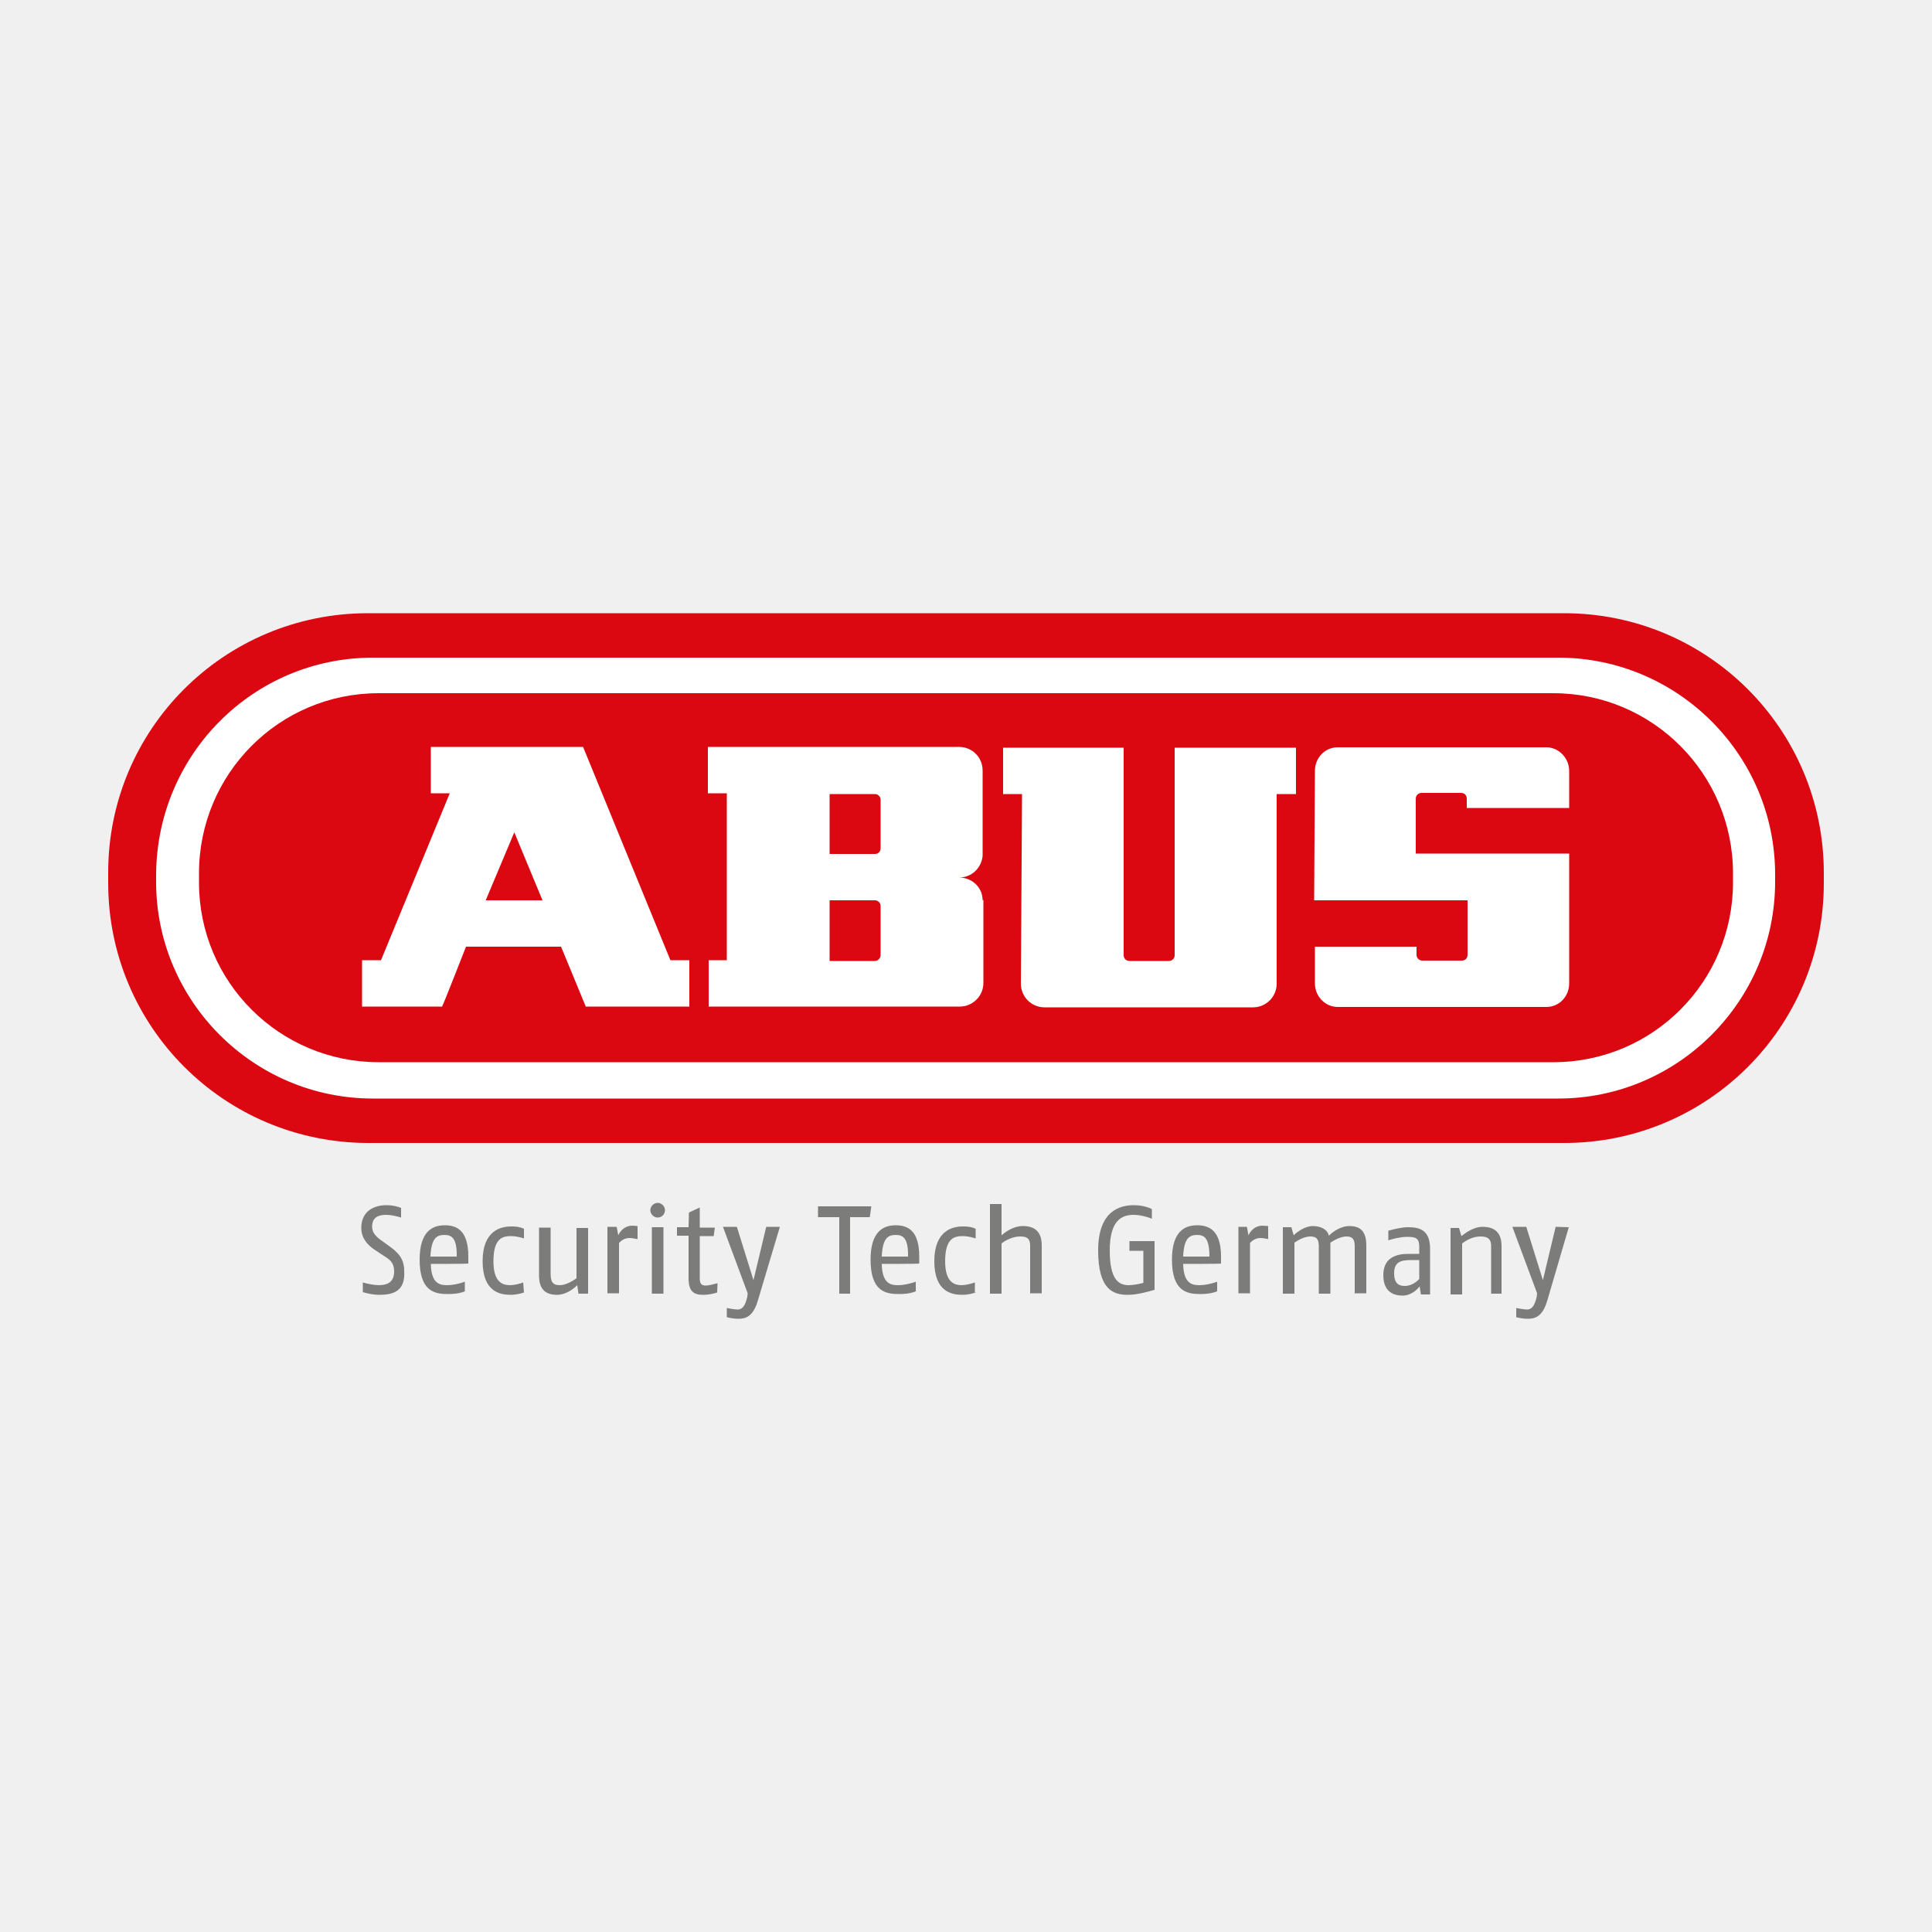
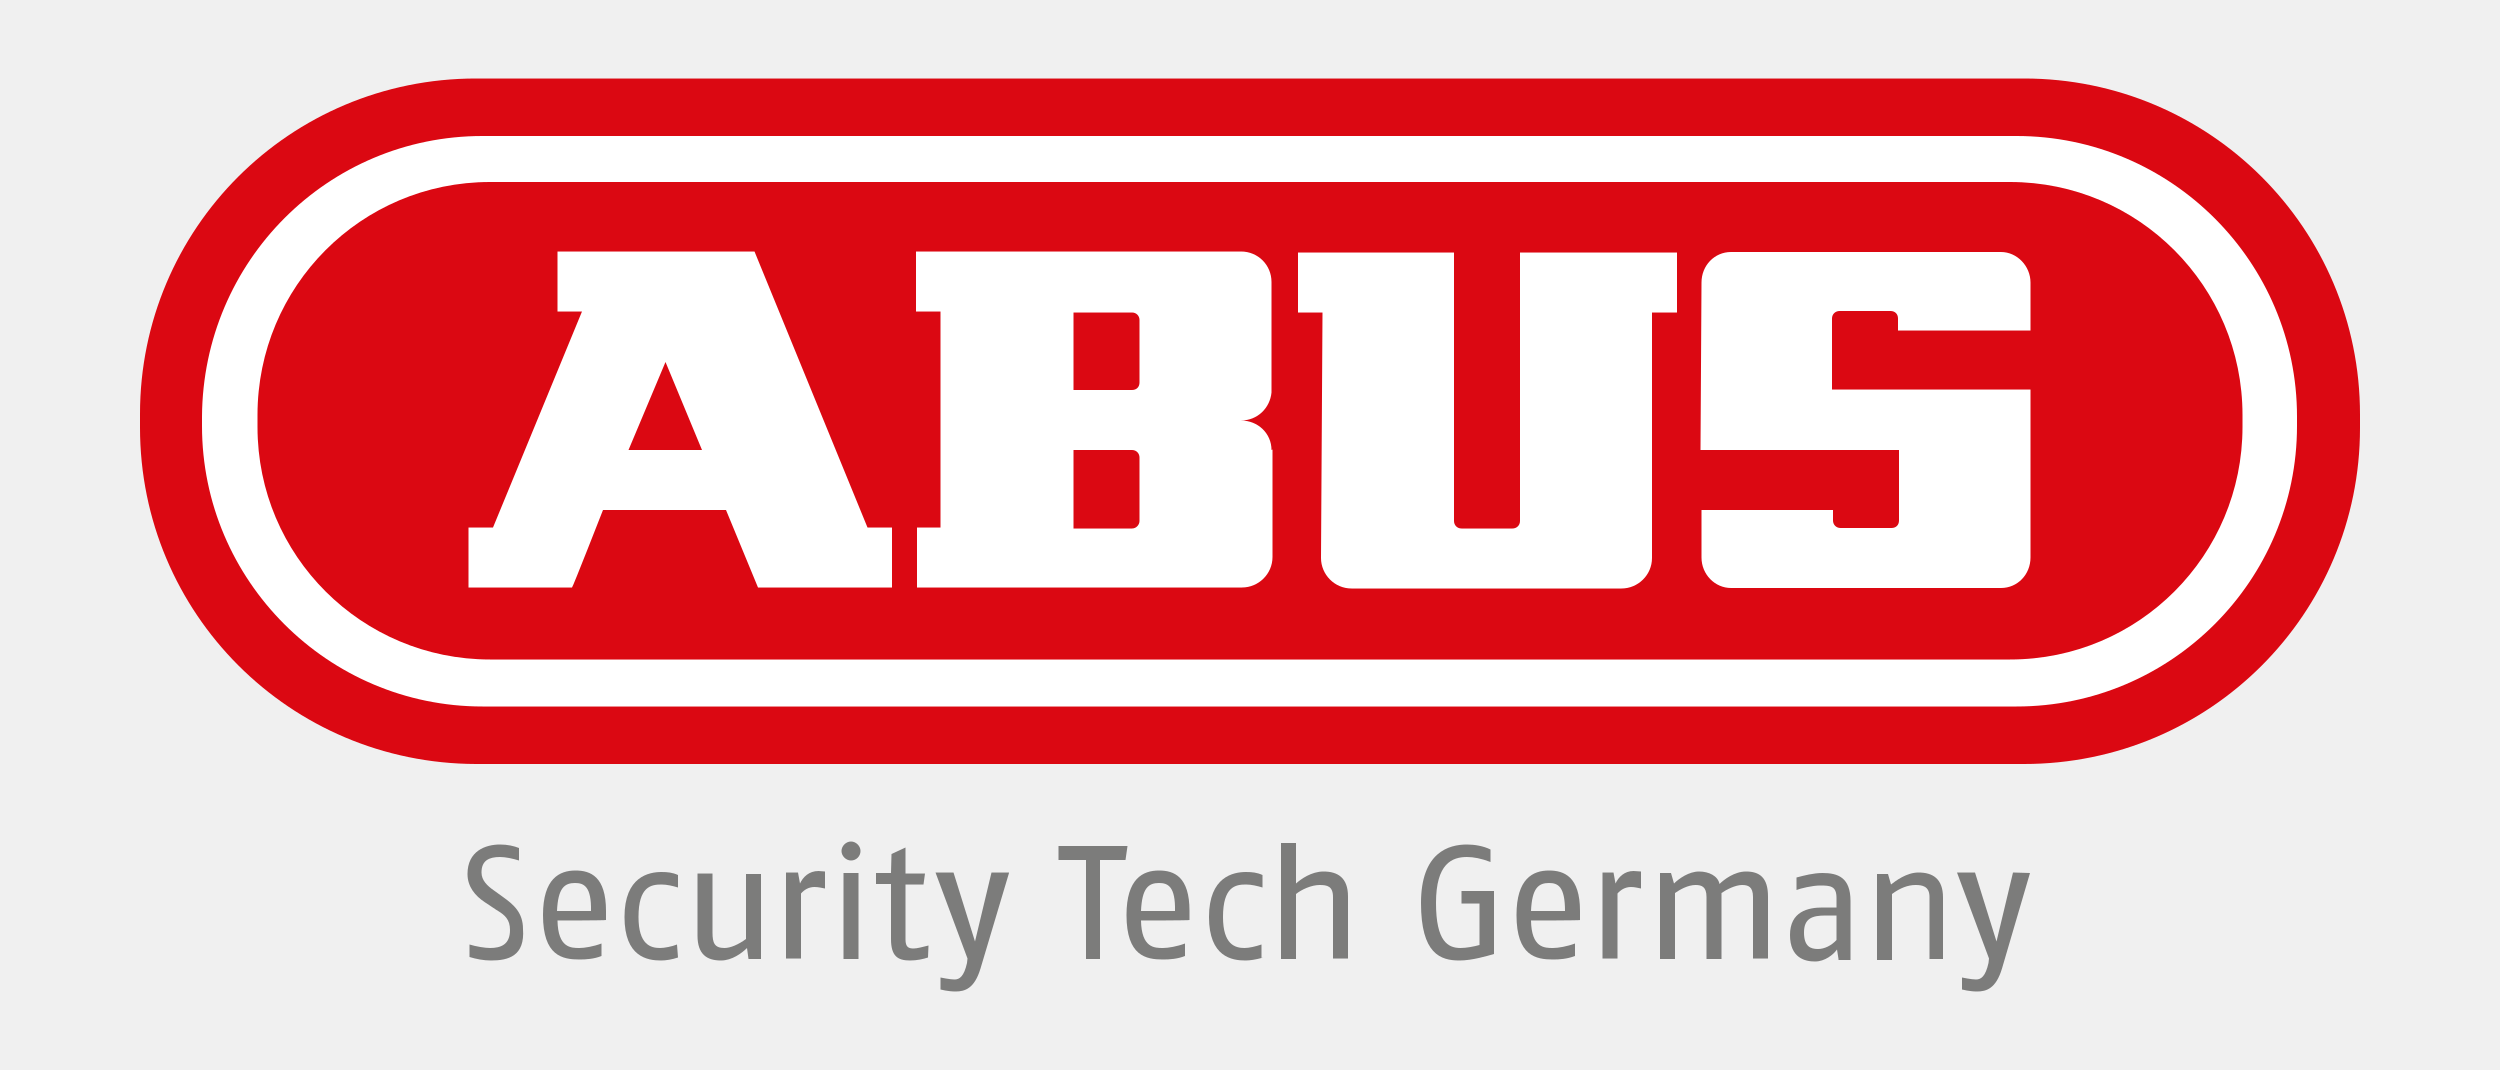
- <svg xmlns="http://www.w3.org/2000/svg" version="1.1" id="Calque_1" x="0px" y="0px" viewBox="-99 1.3 500 500" style="enable-background:new -99 1.3 500 500;" xml:space="preserve">
+ <svg xmlns="http://www.w3.org/2000/svg" version="1.1" id="Calque_1" x="0px" y="0px" viewBox="0 0 500 214" style="enable-background:new 0 0 500 214;" xml:space="preserve">
  <style type="text/css">
	.st0{fill:#DB0812;}
	.st1{fill:#FFFFFF;}
	.st2{fill:#7C7C7B;}
</style>
-   <g>
-     <path class="st0" d="M-3.8,160h309.6c37.1,0,67.2,30,67.2,67.2v2.7c0,37.1-30,67.2-67.2,67.2H-3.8C-41,297-71,267-71,229.8v-2.7   C-71,190-41,160-3.8,160" />
-     <path class="st1" d="M-2.5,171.5h306.8c30.9,0,56.1,25.2,56.1,56.1v1.9c0,30.9-25.2,56.1-56.1,56.1H-2.5   c-30.9,0-56.1-25.2-56.1-56.1v-1.9C-58.4,196.5-33.4,171.5-2.5,171.5" />
-     <path class="st0" d="M303,180.7H-1c-25.8,0-46.5,20.9-46.5,46.6v2.4c0,25.8,20.9,46.5,46.5,46.5h304c25.8,0,46.5-20.9,46.5-46.5   v-2.4C349.5,201.6,328.7,180.7,303,180.7" />
-     <path class="st1" d="M26.7,234.3l7.4-17.6l7.3,17.6H26.7z M74.5,249.8l-22.6-55.2H12.5v12h4.9l-17.8,43.2h-4.9v12h20.7   c0.1,0.1,6.2-15.5,6.2-15.5h24.6l6.4,15.5h26.8v-12C79.4,249.8,74.5,249.8,74.5,249.8z M128.9,220.8c0,0.9-0.6,1.5-1.5,1.5h-11.7   v-15.5h11.7c0.9,0,1.5,0.7,1.5,1.5V220.8z M128.9,248.5c0,0.7-0.6,1.5-1.5,1.5h-11.7v-15.7h11.7c0.9,0,1.5,0.7,1.5,1.5   C128.9,235.8,128.9,248.5,128.9,248.5z M155.3,234.3c0-3.3-2.7-5.9-6.1-5.9c3.3,0,5.8-2.5,6.1-5.6v-22.1c0-3.4-2.7-6.1-6.1-6.1h-65   v12h4.9v43.2h-4.7v12h65c3.3,0,6.1-2.7,6.1-6.1v-21.5L155.3,234.3L155.3,234.3z M241.1,234.3h39.7v14.1c0,0.9-0.6,1.5-1.5,1.5   h-10.2c-0.9,0-1.5-0.7-1.5-1.5v-2.1h-26.3v9.5c0,3.4,2.7,6.1,5.9,6.1h54c3.3,0,5.9-2.7,5.9-6.1v-33.6h-39.7v-14.2   c0-0.9,0.7-1.5,1.5-1.5h10.2c0.9,0,1.5,0.6,1.5,1.5v2.4h26.5v-9.6c0-3.3-2.7-6.1-5.9-6.1h-54c-3.3,0-5.9,2.7-5.9,6.1L241.1,234.3   L241.1,234.3z M165.2,255.9c0,3.3,2.7,6.1,6.1,6.1h54c3.3,0,6.1-2.7,6.1-6.1v-49.1h5v-12H205v53.7c0,0.9-0.7,1.5-1.5,1.5h-10.2   c-0.9,0-1.5-0.7-1.5-1.5v-53.7h-31.2v12h4.9L165.2,255.9L165.2,255.9z" />
-     <path class="st2" d="M-0.8,336.4c-1.5,0-3-0.3-4.3-0.7v-2.5c1.3,0.4,3.1,0.7,4.1,0.7c2.2,0,4-0.7,4-3.6c0-2.1-1-3-2.7-4l-2.4-1.6   c-1.8-1.2-3.4-3-3.4-5.6c0-4.6,3.6-5.9,6.5-5.9c1.5,0,2.8,0.3,3.8,0.7v2.5c-1.3-0.4-2.7-0.7-3.8-0.7c-2.2,0-3.7,0.7-3.7,3.1   c0,1.6,1.2,2.7,2.5,3.6l1.8,1.3c2.1,1.5,4,3.1,4,6.4C6,335.5,2.7,336.4-0.8,336.4" />
-     <path class="st2" d="M16,320.9c-2.1,0-3.4,1-3.6,5.6h6.8C19.3,321.6,17.8,320.9,16,320.9 M12.5,328.4c0.1,5.5,2.7,5.5,4.4,5.5   c1,0,2.8-0.3,4.4-0.9v2.5c-1.5,0.6-3.1,0.7-4.4,0.7c-3.4,0-7.3-0.7-7.3-8.9c0-7.3,3.3-8.9,6.5-8.9c3,0,6.1,1.2,6.1,8.1v1.8   C22.2,328.4,12.5,328.4,12.5,328.4z M36.6,335.8c-1.2,0.4-2.4,0.6-3.4,0.6c-2.7,0-7.3-0.7-7.3-8.7c0-8.1,4.9-9,7.4-9   c1.2,0,2.2,0.1,3.3,0.6v2.5c-1-0.3-2.2-0.6-3.3-0.6c-2.1,0-4.6,0.4-4.6,6.5c0,5.5,2.4,6.2,4.3,6.2c0.9,0,2.4-0.3,3.4-0.7   L36.6,335.8L36.6,335.8z M50.7,336.1l-0.3-2.2c-1,1-3,2.5-5.2,2.5c-2.8,0-4.7-1.2-4.7-5v-12.4h3v11.8c0,2.1,0.4,3.1,2.4,3.1   c1.2,0,2.8-0.7,4.3-1.8v-13h3v17C53,336.1,50.7,336.1,50.7,336.1z M66,322c-0.6-0.1-1.3-0.3-2.1-0.3c-1.2,0-2.1,0.6-2.7,1.3v13h-3   v-17.2h2.4l0.4,2.2c0.6-1.3,1.8-2.5,3.7-2.5l1.3,0.1L66,322L66,322z M69.7,318.9h3v17.2h-3V318.9z M71.2,316.4   c-1,0-1.9-0.9-1.9-1.9c0-1,0.9-1.9,1.9-1.9c1,0,1.9,0.9,1.9,1.9S72.3,316.4,71.2,316.4" />
-     <path class="st2" d="M86.6,335.8c-0.9,0.3-2.2,0.6-3.6,0.6c-2.5,0-3.8-0.9-3.8-4.3v-11h-3v-2.2h3l0.1-3.8l2.8-1.3v5.2H86l-0.3,2.2   h-3.6v11c0,1.5,0.6,1.8,1.6,1.8c0.7,0,1.8-0.3,3-0.6L86.6,335.8L86.6,335.8z M102.8,318.9L97.1,338c-1.2,4-3.1,4.6-5,4.6   c-1.5,0-3-0.4-3-0.4v-2.4c0,0,1.9,0.4,2.8,0.4c1,0,1.9-0.6,2.5-3.3l0.1-0.9l-6.4-17.2h3.6l4.3,13.8l3.3-13.8H102.8z M126.1,316.3   H121v19.8h-2.8v-19.8h-5.5v-2.8h13.8L126.1,316.3z M132.8,320.9c-2.1,0-3.4,1-3.6,5.6h6.8C136.1,321.6,134.6,320.9,132.8,320.9    M129.2,328.4c0.1,5.5,2.7,5.5,4.4,5.5c1,0,2.8-0.3,4.4-0.9v2.5c-1.5,0.6-3.1,0.7-4.4,0.7c-3.4,0-7.3-0.7-7.3-8.9   c0-7.3,3.3-8.9,6.5-8.9c3,0,6.1,1.2,6.1,8.1v1.8C139,328.4,129.2,328.4,129.2,328.4z M153.5,335.8c-1.2,0.4-2.4,0.6-3.4,0.6   c-2.7,0-7.3-0.7-7.3-8.7c0-8.1,4.9-9,7.4-9c1.2,0,2.2,0.1,3.3,0.6v2.5c-1-0.3-2.2-0.6-3.3-0.6c-2.1,0-4.6,0.4-4.6,6.5   c0,5.5,2.4,6.2,4.3,6.2c0.9,0,2.2-0.3,3.4-0.7v2.7H153.5z M167.6,336.1v-12.4c0-2.2-1.2-2.4-2.7-2.4c-1.6,0-3.6,0.9-4.7,1.8v13h-3   v-23.2h3v8.1c1-0.9,3.1-2.4,5.5-2.4c2.8,0,4.9,1.2,4.9,5V336h-3C167.6,336,167.6,336.1,167.6,336.1z M192.9,336.4   c-3.8,0-7.7-1.3-7.7-11.5c0-10.2,5.6-11.7,9.2-11.7c1.5,0,3.3,0.3,4.7,1v2.5c-1.8-0.7-3.4-1-4.7-1c-3,0-6.2,1.3-6.2,9.2   c0,7.7,2.4,9,4.9,9c1.2,0,2.7-0.3,3.8-0.6V325h-3.6v-2.5h6.5v12.6C198.4,335.5,195.4,336.4,192.9,336.4" />
-     <path class="st2" d="M210.8,320.9c-2.1,0-3.4,1-3.6,5.6h6.8C214,321.6,212.6,320.9,210.8,320.9 M207.2,328.4   c0.1,5.5,2.7,5.5,4.4,5.5c1,0,2.8-0.3,4.4-0.9v2.5c-1.6,0.6-3.1,0.7-4.4,0.7c-3.4,0-7.3-0.7-7.3-8.9c0-7.3,3.3-8.9,6.5-8.9   c3,0,6.2,1.2,6.2,8.1v1.8C217.2,328.4,207.2,328.4,207.2,328.4z M229.3,322c-0.6-0.1-1.3-0.3-2.1-0.3c-1.2,0-2.1,0.6-2.7,1.3v13h-3   v-17.2h2.2l0.4,2.2c0.6-1.3,1.8-2.5,3.6-2.5l1.5,0.1V322z M251.6,336.1v-12.4c0-2.1-1-2.4-2.2-2.4c-1.3,0-3.1,0.9-4.1,1.6v13.2h-3   v-12.4c0-2.1-1-2.4-2.2-2.4c-1.5,0-3.1,0.9-4.1,1.6v13.2h-3v-17.2h2.2l0.6,2.1c1-1,3-2.4,5-2.4s3.8,0.9,4.1,2.5   c0.9-0.9,3-2.5,5.3-2.5c2.7,0,4.4,1.2,4.4,5V336h-3.1V336.1z M268.2,327.4h-2.1c-2.7,0-4.3,0.6-4.3,3.4c0,2.8,1.3,3.3,2.8,3.3   c1.3,0,2.7-0.7,3.7-1.8v-4.9H268.2z M268.7,336.1l-0.3-1.9c-0.7,1-2.4,2.4-4.4,2.4s-5-0.7-5-5.3c0-4.7,3.6-5.5,6.5-5.5h2.8v-1.9   c0-2.4-1.2-2.5-3.3-2.5c-1.5,0-4,0.6-4.7,0.9v-2.5c1.5-0.4,3.4-0.9,5.2-0.9c3.1,0,5.6,0.9,5.6,5.6v11.8h-2.4V336.1z M286.9,336.1   v-12.4c0-2.2-1.5-2.4-2.8-2.4c-1.5,0-3.1,0.6-4.7,1.8v13.2h-3v-17.2h2.2l0.6,2.1c0.9-0.7,3.1-2.4,5.5-2.4c2.8,0,4.9,1.2,4.9,5v12.3   C289.5,336.1,286.9,336.1,286.9,336.1z M307,318.9l-5.6,19.1c-1.2,4-3.1,4.6-5,4.6c-1.5,0-3-0.4-3-0.4v-2.4c0,0,1.9,0.4,2.8,0.4   c1,0,1.9-0.6,2.5-3.3l0.1-0.9l-6.4-17.2h3.6l4.3,13.8l3.3-13.8L307,318.9L307,318.9z" />
-   </g>
+   <path class="st0" d="M95.2,15.7h309.6c37.1,0,67.2,30,67.2,67.2v2.7c0,37.1-30,67.2-67.2,67.2H95.2C58,152.7,28,122.7,28,85.5v-2.7  C28,45.7,58,15.7,95.2,15.7" />
+   <path class="st1" d="M96.5,27.2h306.8c30.9,0,56.1,25.2,56.1,56.1v1.9c0,30.9-25.2,56.1-56.1,56.1H96.5c-30.9,0-56.1-25.2-56.1-56.1  v-1.9C40.6,52.2,65.6,27.2,96.5,27.2" />
+   <path class="st0" d="M402,36.4H98c-25.8,0-46.5,20.9-46.5,46.6v2.4c0,25.8,20.9,46.5,46.5,46.5h304c25.8,0,46.5-20.9,46.5-46.5V83  C448.5,57.3,427.7,36.4,402,36.4" />
+   <path class="st2" d="M98.2,192.1c-1.5,0-3-0.3-4.3-0.7v-2.5c1.3,0.4,3.1,0.7,4.1,0.7c2.2,0,4-0.7,4-3.6c0-2.1-1-3-2.7-4l-2.4-1.6  c-1.8-1.2-3.4-3-3.4-5.6c0-4.6,3.6-5.9,6.5-5.9c1.5,0,2.8,0.3,3.8,0.7v2.5c-1.3-0.4-2.7-0.7-3.8-0.7c-2.2,0-3.7,0.7-3.7,3.1  c0,1.6,1.2,2.7,2.5,3.6l1.8,1.3c2.1,1.5,4,3.1,4,6.4C105,191.2,101.7,192.1,98.2,192.1" />
+   <path class="st2" d="M326.7,174.2c-1.8,0-3,1.2-3.6,2.5l-0.4-2.2h-2.2v17.2h3v-13c0.6-0.7,1.5-1.3,2.7-1.3c0.8,0,1.4,0.2,2,0.3v-3.4  L326.7,174.2z" />
+   <path class="st2" d="M309.8,174.1c-3.2,0-6.5,1.6-6.5,8.9c0,8.2,3.9,8.9,7.3,8.9c1.3,0,2.8-0.1,4.4-0.7v-2.5  c-1.6,0.6-3.4,0.9-4.4,0.9c-1.7,0-4.3,0-4.4-5.5c0,0,10,0,9.8-0.1v-1.8C316,175.3,312.8,174.1,309.8,174.1z M306.2,182.2  c0.2-4.6,1.5-5.6,3.6-5.6c1.8,0,3.2,0.7,3.2,5.6H306.2z" />
+   <path class="st2" d="M328.2,177.7L328.2,177.7C328.3,177.7,328.2,177.7,328.2,177.7L328.2,177.7z" />
+   <path class="st2" d="M349.2,174.3c-2.3,0-4.4,1.6-5.3,2.5c-0.3-1.6-2.1-2.5-4.1-2.5s-4,1.4-5,2.4l-0.6-2.1H332v17.2h3v-13.2  c1-0.7,2.6-1.6,4.1-1.6c1.2,0,2.2,0.3,2.2,2.4v12.4h3v-13.2c1-0.7,2.8-1.6,4.1-1.6c1.2,0,2.2,0.3,2.2,2.4v12.3h3v-12.4  C353.6,175.5,351.9,174.3,349.2,174.3z" />
+   <path class="st2" d="M399.3,188.3l-4.3-13.8h-3.6l6.4,17.2l-0.1,0.9c-0.6,2.7-1.5,3.3-2.5,3.3c-0.9,0-2.8-0.4-2.8-0.4v2.4  c0,0,1.5,0.4,3,0.4c1.9,0,3.8-0.6,5-4.6l5.6-19.1l-3.4-0.1L399.3,188.3z" />
+   <path class="st2" d="M383.7,174.5c-2.4,0-4.6,1.7-5.5,2.4l-0.6-2.1h-2.2V192h3v-13.2c1.6-1.2,3.2-1.8,4.7-1.8c1.3,0,2.8,0.2,2.8,2.4  v12.4c0,0,2.6,0,2.7,0v-12.3C388.6,175.7,386.5,174.5,383.7,174.5z" />
+   <path class="st2" d="M364.5,174.6c-1.8,0-3.7,0.5-5.2,0.9v2.5c0.7-0.3,3.2-0.9,4.7-0.9c2.1,0,3.3,0.1,3.3,2.5v1.9h-2.8  c-2.9,0-6.5,0.8-6.5,5.5c0,4.6,3,5.3,5,5.3s3.7-1.4,4.4-2.4l0.3,1.9h0v0.2h2.4v-11.8C370.1,175.5,367.6,174.6,364.5,174.6z   M367.3,188c-1,1.1-2.4,1.8-3.7,1.8c-1.5,0-2.8-0.5-2.8-3.3s1.6-3.4,4.3-3.4h2.1h0.1V188z" />
+   <path class="st2" d="M292.3,178.2v2.5h3.6v8.3c-1.1,0.3-2.6,0.6-3.8,0.6c-2.5,0-4.9-1.3-4.9-9c0-7.9,3.2-9.2,6.2-9.2  c1.3,0,2.9,0.3,4.7,1v-2.5c-1.4-0.7-3.2-1-4.7-1c-3.6,0-9.2,1.5-9.2,11.7s3.9,11.5,7.7,11.5c2.5,0,5.5-0.9,6.9-1.3v-12.6H292.3z" />
+   <path class="st2" d="M252.5,191.6L252.5,191.6c-0.1-0.1-0.1-0.1-0.2,0v0H252.5z" />
+   <path class="st2" d="M259.2,178.8c1.1-0.9,3.1-1.8,4.7-1.8c1.5,0,2.7,0.2,2.7,2.4v12.3h3v-12.4c0-3.8-2.1-5-4.9-5  c-2.4,0-4.5,1.5-5.5,2.4v-8.1h-3v23.2h3V178.8z" />
+   <path class="st2" d="M249.1,192.1c0.9,0,2.1-0.2,3.2-0.5v-2.7c-1.2,0.4-2.5,0.7-3.4,0.7c-1.9,0-4.3-0.7-4.3-6.2  c0-6.1,2.5-6.5,4.6-6.5c1.1,0,2.3,0.3,3.3,0.6V175c-1.1-0.5-2.1-0.6-3.3-0.6c-2.5,0-7.4,0.9-7.4,9  C241.8,191.4,246.4,192.1,249.1,192.1z" />
+   <path class="st2" d="M178.2,187.8c0,3.4,1.3,4.3,3.8,4.3c1.4,0,2.7-0.3,3.6-0.6l0.1-2.4c-1.2,0.3-2.3,0.6-3,0.6  c-1,0-1.6-0.3-1.6-1.8v-11h3.6l0.3-2.2h-3.9v-5.2l-2.8,1.3l-0.1,3.8h-3v2.2h3V187.8z" />
+   <polygon class="st2" points="217.2,191.8 220,191.8 220,172 225.1,172 225.5,169.2 211.7,169.2 211.7,172 217.2,172 " />
+   <path class="st2" d="M232.6,191.9c1.3,0,2.9-0.1,4.4-0.7v-2.5c-1.6,0.6-3.4,0.9-4.4,0.9c-1.7,0-4.3,0-4.4-5.5c0,0,9.8,0,9.7-0.1  v-1.8c0-6.9-3.1-8.1-6.1-8.1c-3.2,0-6.5,1.6-6.5,8.9C225.3,191.2,229.2,191.9,232.6,191.9z M231.8,176.6c1.8,0,3.3,0.7,3.2,5.6h-6.8  C228.4,177.6,229.7,176.6,231.8,176.6z" />
+   <path class="st2" d="M193.4,192.6c-0.6,2.7-1.5,3.3-2.5,3.3c-0.9,0-2.8-0.4-2.8-0.4v2.4c0,0,1.5,0.4,3,0.4c1.9,0,3.8-0.6,5-4.6  l5.7-19.1v-0.1h-3.5l-3.3,13.8l-4.3-13.8h-3.6l6.4,17.2L193.4,192.6z" />
+   <path class="st2" d="M124.9,183.4c0,8,4.6,8.7,7.3,8.7c1,0,2.2-0.2,3.4-0.6l-0.2-2.6c-1,0.4-2.5,0.7-3.4,0.7c-1.9,0-4.3-0.7-4.3-6.2  c0-6.1,2.5-6.5,4.6-6.5c1.1,0,2.3,0.3,3.3,0.6V175c-1.1-0.5-2.1-0.6-3.3-0.6C129.8,174.4,124.9,175.3,124.9,183.4z" />
+   <path class="st2" d="M115.1,174.1c-3.2,0-6.5,1.6-6.5,8.9c0,8.2,3.9,8.9,7.3,8.9c1.3,0,2.9-0.1,4.4-0.7v-2.5  c-1.6,0.6-3.4,0.9-4.4,0.9c-1.7,0-4.3,0-4.4-5.5c0,0,9.7,0,9.7-0.1v-1.8C121.2,175.3,118.1,174.1,115.1,174.1z M118.2,182.2h-6.8  c0.2-4.6,1.5-5.6,3.6-5.6C116.8,176.6,118.3,177.3,118.2,182.2z" />
+   <path class="st2" d="M149.2,187.8c-1.5,1.1-3.1,1.8-4.3,1.8c-2,0-2.4-1-2.4-3.1v-11.8h-3v12.4c0,3.8,1.9,5,4.7,5  c2.2,0,4.2-1.5,5.2-2.5l0.3,2.2c0,0,2.3,0,2.5,0v-17h-3V187.8z" />
+   <path class="st2" d="M170.2,168.3c-1,0-1.9,0.9-1.9,1.9s0.9,1.9,1.9,1.9c1.1,0,1.9-0.9,1.9-1.9S171.2,168.3,170.2,168.3z" />
+   <rect x="168.7" y="174.6" class="st2" width="3" height="17.2" />
+   <path class="st2" d="M160,176.7l-0.4-2.2h-2.4v17.2h3v-13c0.6-0.7,1.5-1.3,2.7-1.3c0.8,0,1.5,0.2,2.1,0.3v-3.4l-1.3-0.1  C161.8,174.2,160.6,175.4,160,176.7z" />
+   <path class="st1" d="M150.9,50.3h-39.4v12h4.9l-17.8,43.2h-4.9v12h20.7c0.1,0.1,6.2-15.5,6.2-15.5h24.6l6.4,15.5h26.8v-12h-4.9  L150.9,50.3z M125.7,90l7.4-17.6l7.3,17.6H125.7z" />
+   <path class="st1" d="M248.2,84.1c3.3,0,5.8-2.5,6.1-5.6V56.4c0-3.4-2.7-6.1-6.1-6.1h-65v12h4.9v43.2h-4.7v12h65  c3.3,0,6.1-2.7,6.1-6.1V89.9l-0.2,0.1C254.3,86.7,251.6,84.1,248.2,84.1z M227.9,104.2c0,0.7-0.6,1.5-1.5,1.5h-11.7V90h11.7  c0.9,0,1.5,0.7,1.5,1.5V104.2z M227.9,76.5c0,0.9-0.6,1.5-1.5,1.5h-11.7V62.5h11.7c0.9,0,1.5,0.7,1.5,1.5V76.5z" />
+   <path class="st1" d="M304,104.2c0,0.9-0.7,1.5-1.5,1.5h-10.2c-0.9,0-1.5-0.7-1.5-1.5V50.5h-31.2v12h4.9l-0.3,49.1  c0,3.3,2.7,6.1,6.1,6.1h54c3.3,0,6.1-2.7,6.1-6.1V62.5h5v-12H304V104.2z" />
+   <path class="st1" d="M400.2,50.4h-54c-3.3,0-5.9,2.7-5.9,6.1L340.1,90h39.7v14.1c0,0.9-0.6,1.5-1.5,1.5h-10.2  c-0.9,0-1.5-0.7-1.5-1.5V102h-26.3v9.5c0,3.4,2.7,6.1,5.9,6.1h54c3.3,0,5.9-2.7,5.9-6.1V77.9h-39.7V63.7c0-0.9,0.7-1.5,1.5-1.5h10.2  c0.9,0,1.5,0.6,1.5,1.5v2.4h26.5v-9.6C406.1,53.2,403.4,50.4,400.2,50.4z" />
</svg>
